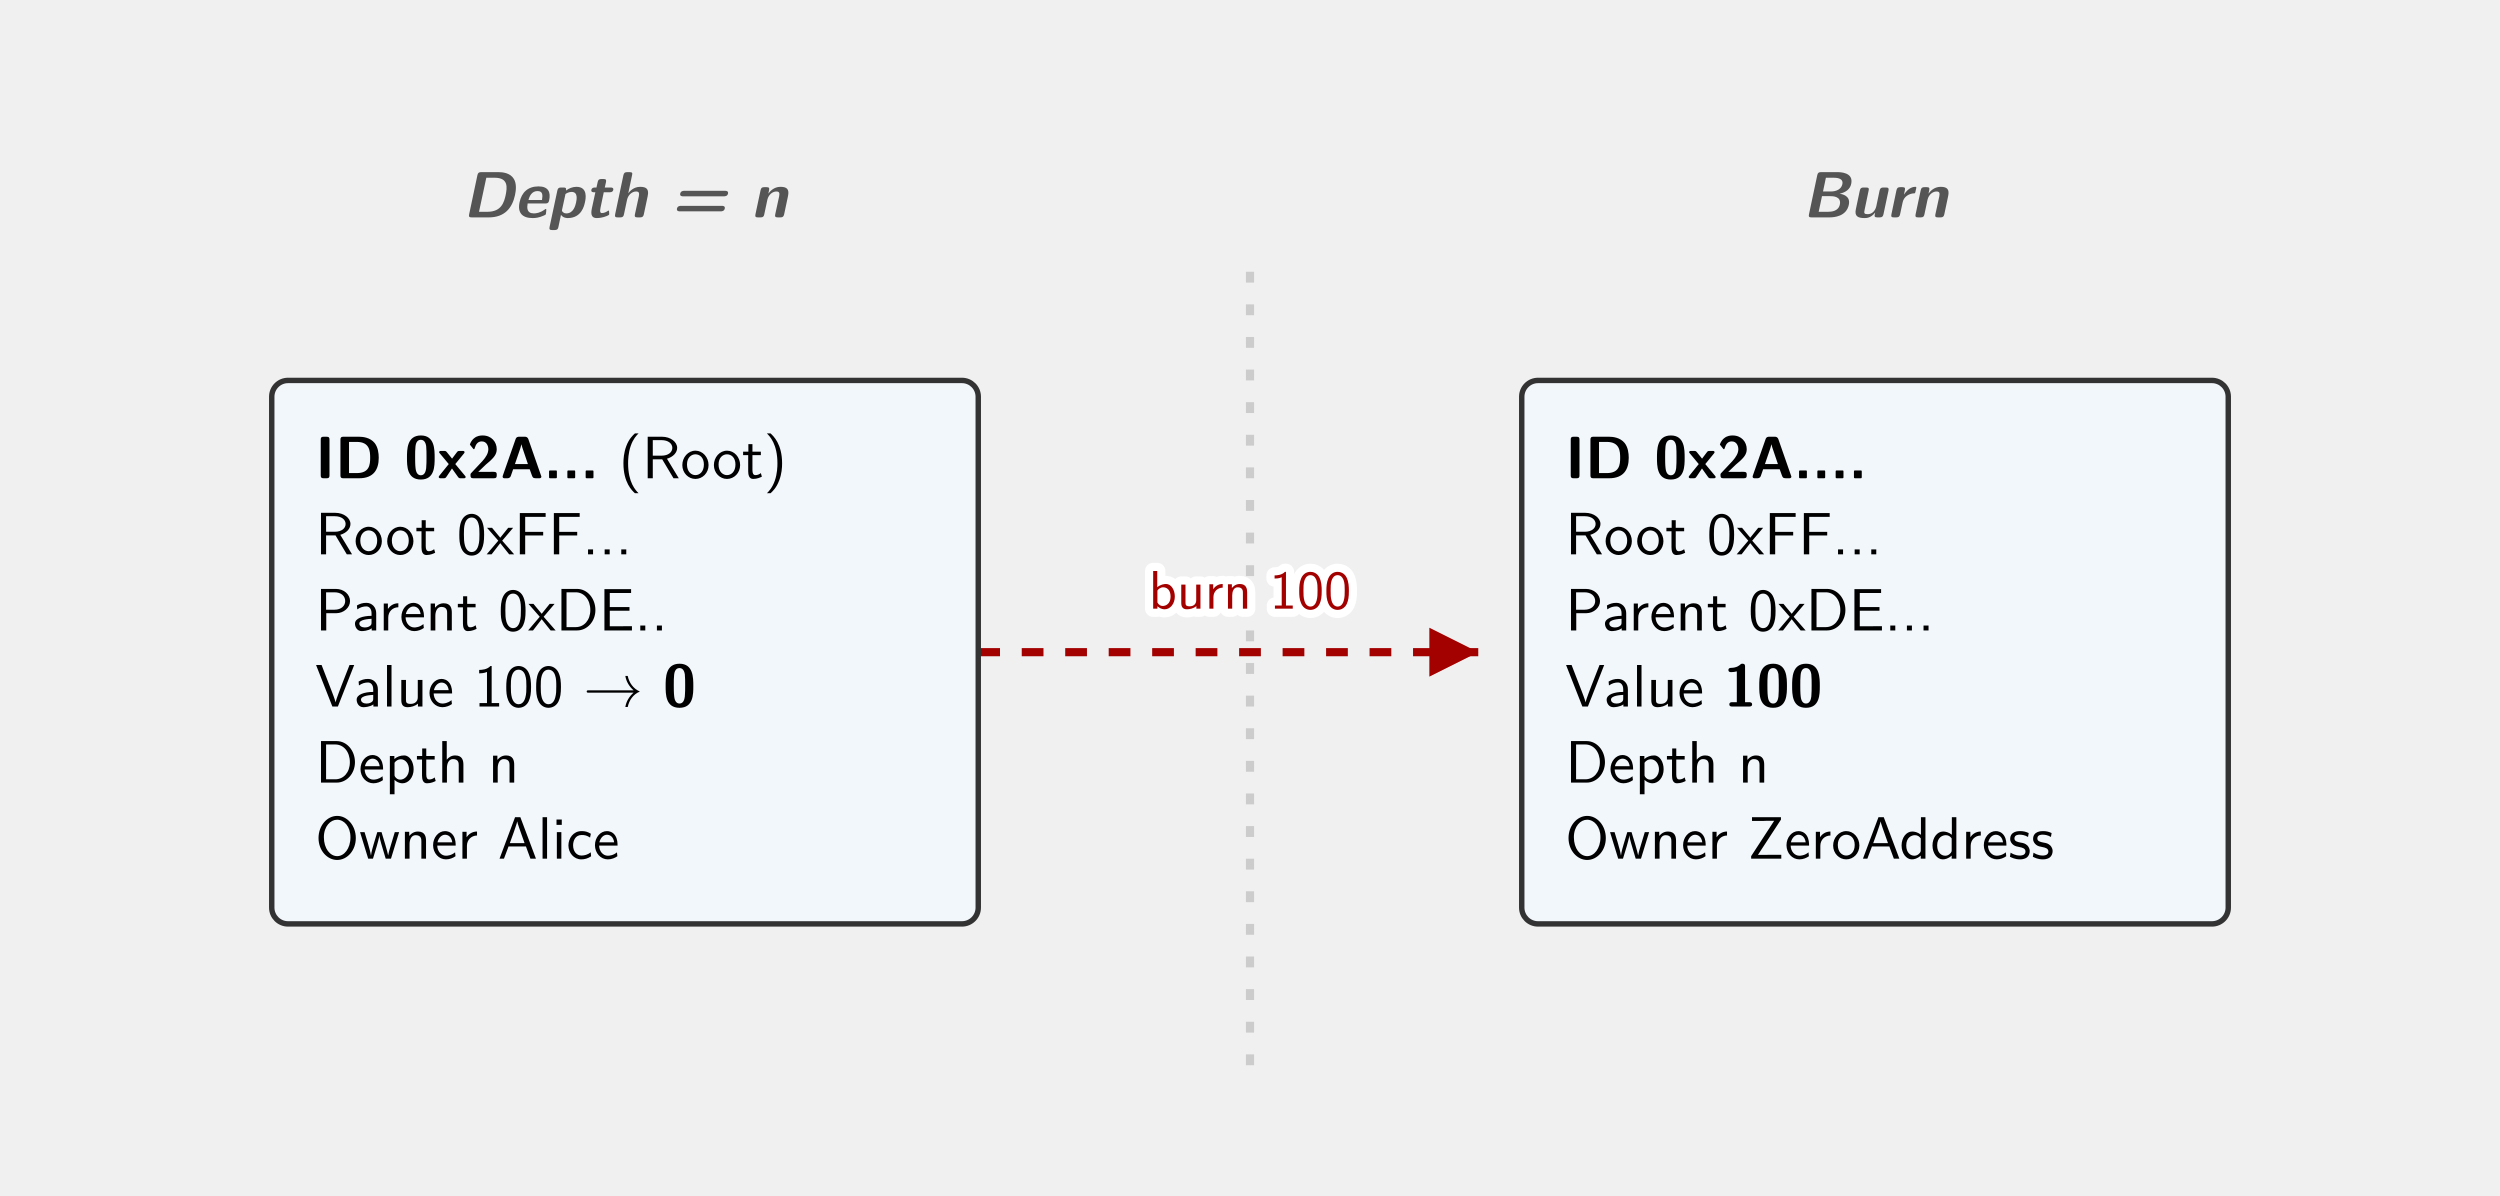
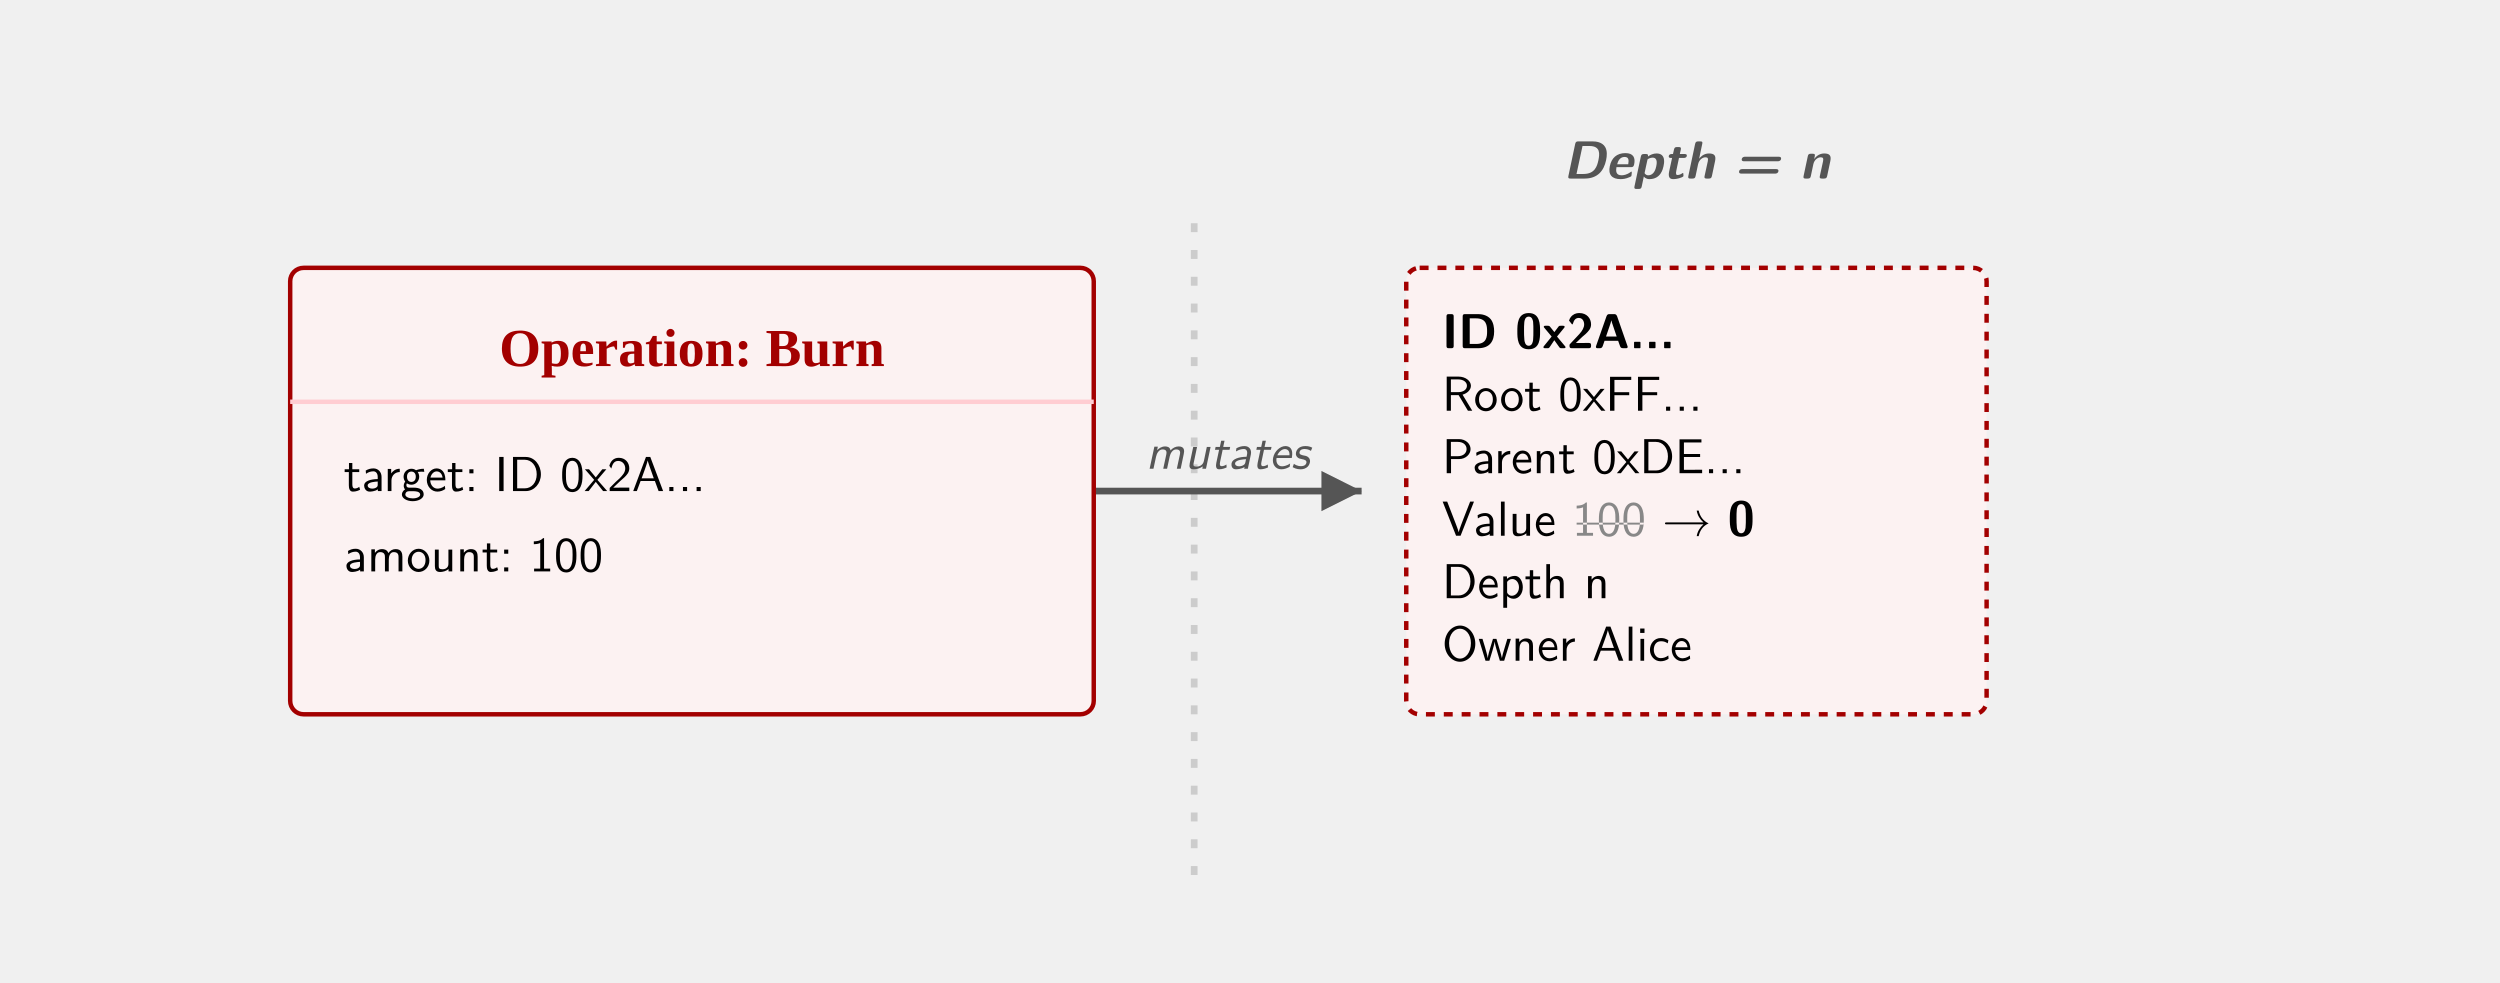
- <svg xmlns="http://www.w3.org/2000/svg" viewBox="0 0 460 220" width="100%" height="100%" style="background-color: #ffffff;">
+ <svg xmlns="http://www.w3.org/2000/svg" viewBox="0 0 560 220" width="100%" height="100%" style="background-color: #ffffff;">
  <defs>
    <style>
-       .node-rect { fill: #f2f7fc; stroke: #333333; stroke-width: 1px; rx: 3px; }
-       .txt { font-family: "Latin Modern Sans", "Helvetica Neue", Helvetica, Arial, sans-serif; font-size: 11px; fill: #000000; }
-       .txt-bold { font-weight: bold; }
-       .edge { fill: none; stroke: #a30000; stroke-width: 1.5px; stroke-dasharray: 4,4; marker-end: url(#arrow); }
-       .edge-lbl { font-family: "Latin Modern Sans", "Helvetica Neue", Helvetica, Arial, sans-serif; font-size: 10px; fill: #a30000; text-anchor: middle; paint-order: stroke; stroke: #ffffff; stroke-width: 3px; stroke-linecap: round; stroke-linejoin: round; }
-       .grid { fill: none; stroke: #cccccc; stroke-width: 1.5px; stroke-dasharray: 2,4; }
-       .grid-lbl { font-family: "Latin Modern Sans", "Helvetica Neue", Helvetica, Arial, sans-serif; font-size: 12px; font-weight: bold; fill: #555555; text-anchor: middle; font-style: italic; }
-     </style>
-     <marker id="arrow" viewBox="0 0 10 10" refX="10" refY="5" markerWidth="6" markerHeight="6" orient="auto-start-reverse">
+             /* Node Styles */
+             .node-rect-burned { fill: #fcf2f2; stroke: #a30000; stroke-width: 1px; rx: 3px; stroke-dasharray: 2,2; }
+             .action-rect-burn { fill: #fcf2f2; stroke: #a30000; stroke-width: 1px; rx: 3px; }
+             
+             /* Typography */
+             .txt { font-family: "Latin Modern Sans", "Helvetica Neue", Helvetica, Arial, sans-serif; font-size: 11px; fill: #000000; }
+             .txt-bold { font-weight: bold; }
+             .txt-strike { text-decoration: line-through; fill: #888888; }
+             .grid-lbl { font-family: "Latin Modern Sans", "Helvetica Neue", Helvetica, Arial, sans-serif; font-size: 12px; font-weight: bold; fill: #555555; text-anchor: middle; font-style: italic; }
+             
+             /* Edges and Grids */
+             .edge { fill: none; stroke: #a30000; stroke-width: 1.5px; stroke-dasharray: 4,4; marker-end: url(#arrow); }
+             .flow-edge { fill: none; stroke: #555555; stroke-width: 1.5px; marker-end: url(#arrow-gray); }
+             .grid { fill: none; stroke: #cccccc; stroke-width: 1.5px; stroke-dasharray: 2,4; }
+         </style>
+     <marker id="arrow" viewBox="0 0 10 10" refX="10" refY="5" markerWidth="6" markerHeight="6" orient="auto">
      <path d="M 0 0 L 10 5 L 0 10 z" fill="#a30000" />
    </marker>
+     <marker id="arrow-gray" viewBox="0 0 10 10" refX="10" refY="5" markerWidth="6" markerHeight="6" orient="auto">
+       <path d="M 0 0 L 10 5 L 0 10 z" fill="#555555" />
+     </marker>
  </defs>
-   <text x="115" y="40" class="grid-lbl">Depth = n</text>
-   <text x="345" y="40" class="grid-lbl">Burn</text>
-   <path d="M 230 50 L 230 200" class="grid" />
-   <g class="edge">
-     <path d="M 180 120 L 272 120" />
+   <text x="380" y="40" class="grid-lbl">Depth = n</text>
+   <path d="M 267.5 50 L 267.5 200" class="grid" />
+   <path d="M 245 110 L 305 110" class="flow-edge" />
+   <text x="275" y="105" class="txt" style="fill: #555555; text-anchor: middle; font-style: italic;">mutates</text>
+   <g transform="translate(65, 60)">
+     <rect class="action-rect-burn" width="180" height="100" />
+     <text class="txt-bold" x="90" y="22" style="text-anchor: middle; fill: #a30000;">Operation: Burn</text>
+     <path d="M 0 30 L 180 30" style="fill: none; stroke: #ffcdd2; stroke-width: 1px;" />
+     <text class="txt" x="12" y="50">target: ID 0x2A...</text>
+     <text class="txt" x="12" y="68">amount: 100</text>
  </g>
-   <text x="230" y="112" class="edge-lbl">burn 100</text>
-   <g transform="translate(50, 70)">
-     <rect class="node-rect" width="130" height="100" />
+   <g transform="translate(315, 60)">
+     <rect class="node-rect-burned" width="130" height="100" />
    <text class="txt" x="8" y="18">
-       <tspan class="txt-bold">ID 0x2A...</tspan> (Root)</text>
+       <tspan class="txt-bold">ID 0x2A...</tspan>
+     </text>
    <text class="txt" x="8" y="32">Root 0xFF...</text>
-     <text class="txt" x="8" y="46">Parent 0xDE..</text>
-     <text class="txt" x="8" y="60">Value 100 → <tspan class="txt-bold">0</tspan>
+     <text class="txt" x="8" y="46">Parent 0xDE...</text>
+     <text class="txt" x="8" y="60">Value <tspan class="txt-strike">100</tspan> → <tspan class="txt-bold">0</tspan>
    </text>
    <text class="txt" x="8" y="74">Depth n</text>
    <text class="txt" x="8" y="88">Owner Alice</text>
  </g>
-   <g transform="translate(280, 70)">
-     <rect class="node-rect" width="130" height="100" />
-     <text class="txt" x="8" y="18">
-       <tspan class="txt-bold">ID 0x2A....</tspan>
-     </text>
-     <text class="txt" x="8" y="32">Root 0xFF...</text>
-     <text class="txt" x="8" y="46">Parent 0xDE...</text>
-     <text class="txt" x="8" y="60">Value <tspan class="txt-bold">100</tspan>
-     </text>
-     <text class="txt" x="8" y="74">Depth n</text>
-     <text class="txt" x="8" y="88">Owner ZeroAddress</text>
-   </g>
</svg>
